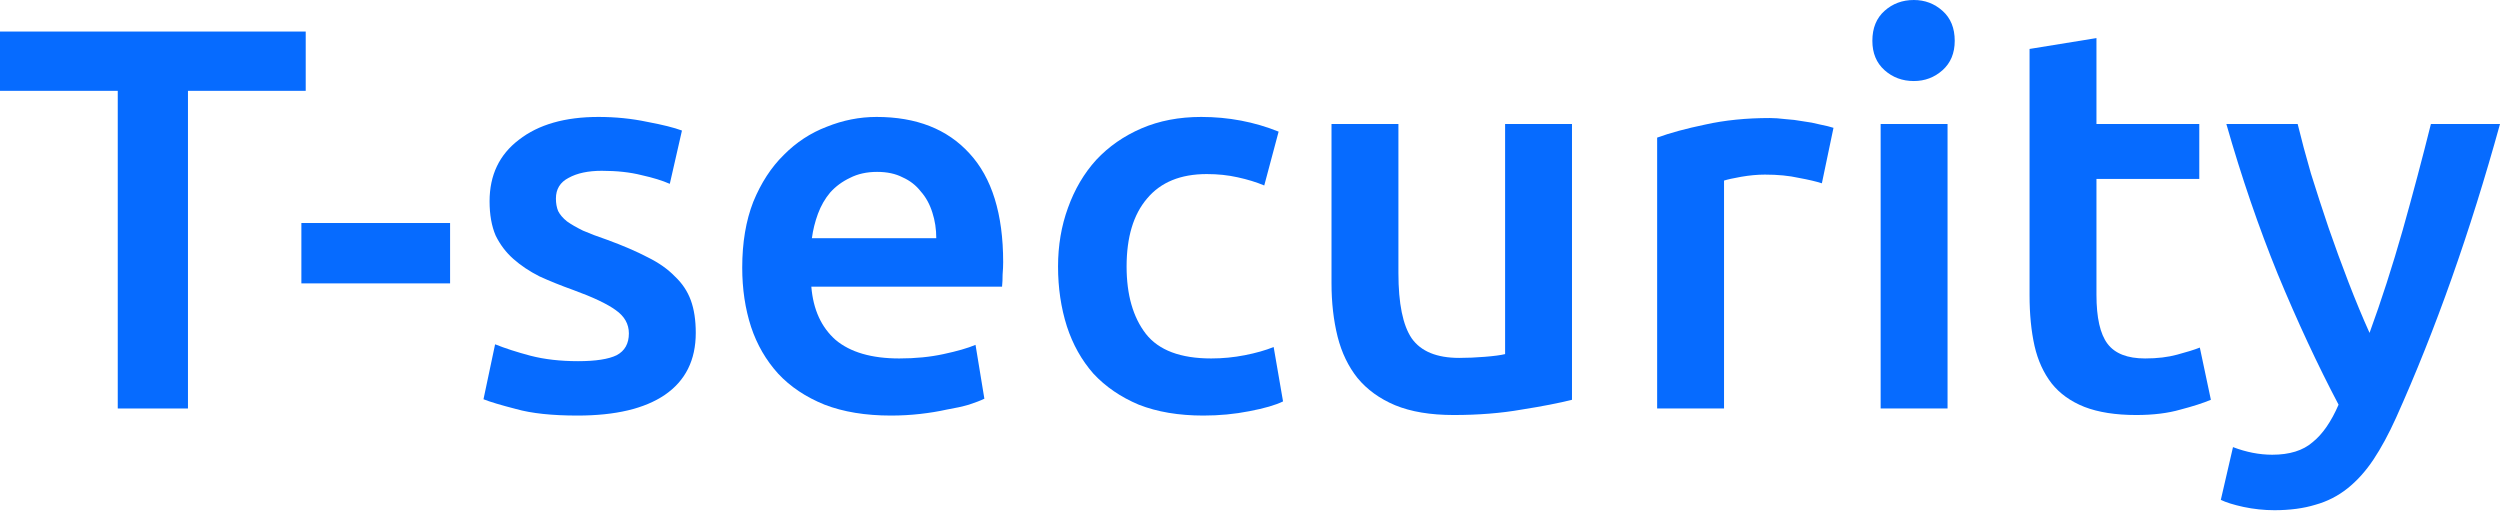
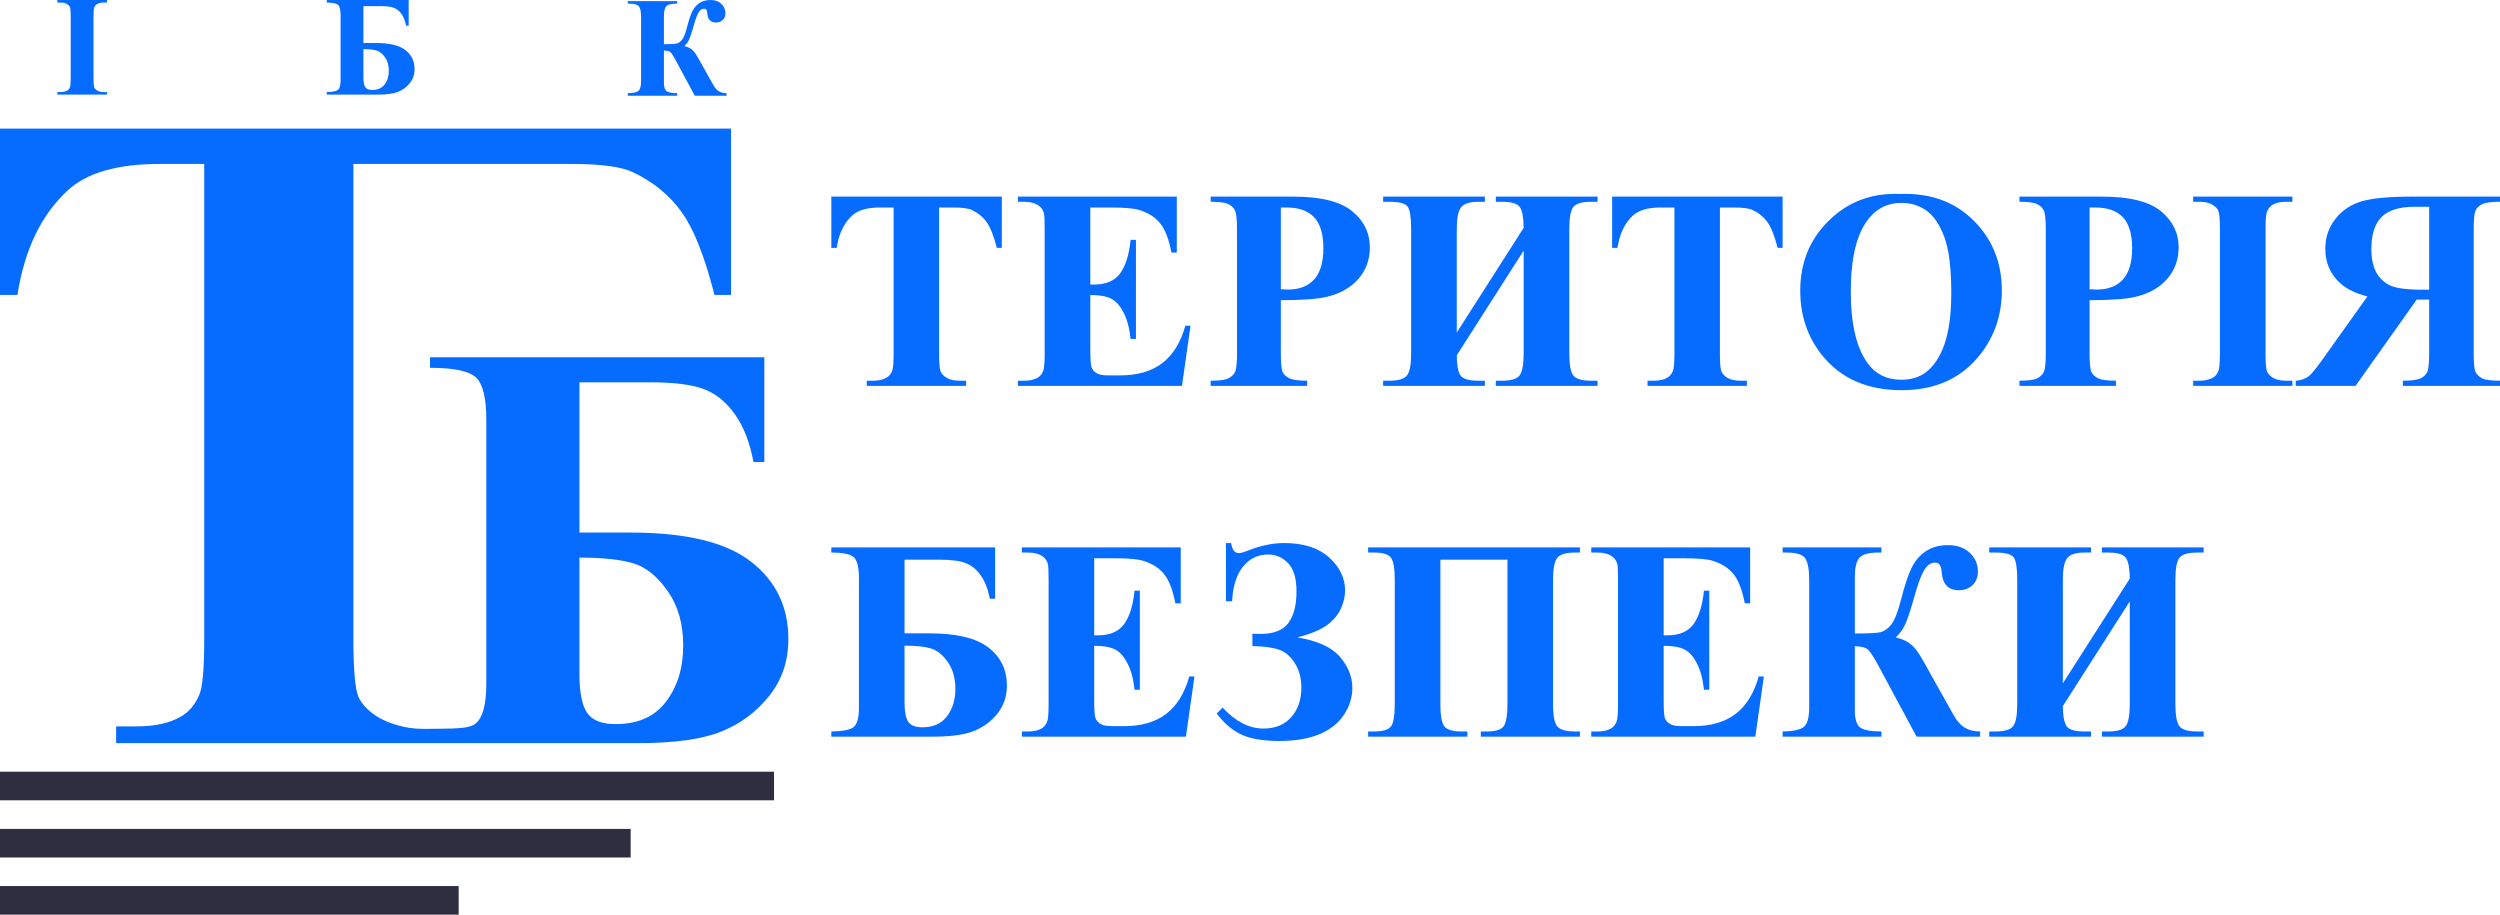
- <svg xmlns="http://www.w3.org/2000/svg" width="147" height="30" viewBox="0 0 147 30" fill="none">
-   <path d="M17.976 1.855V5.341H11.052V24.019H6.924V5.341H0V1.855H17.976Z" fill="#066BFF" />
-   <path d="M17.721 13.113H26.465V16.663H17.721V13.113Z" fill="#066BFF" />
-   <path d="M33.988 21.237C35.028 21.237 35.786 21.119 36.263 20.885C36.74 20.629 36.978 20.203 36.978 19.605C36.978 19.051 36.718 18.593 36.198 18.23C35.7 17.868 34.865 17.473 33.695 17.047C32.98 16.791 32.319 16.524 31.712 16.247C31.127 15.949 30.618 15.608 30.185 15.224C29.751 14.84 29.404 14.382 29.144 13.849C28.906 13.294 28.787 12.623 28.787 11.834C28.787 10.299 29.361 9.094 30.51 8.22C31.658 7.324 33.218 6.876 35.191 6.876C36.187 6.876 37.141 6.972 38.051 7.164C38.961 7.335 39.644 7.505 40.099 7.676L39.384 10.81C38.95 10.618 38.398 10.448 37.726 10.299C37.054 10.128 36.274 10.043 35.386 10.043C34.584 10.043 33.934 10.181 33.435 10.458C32.937 10.714 32.688 11.119 32.688 11.674C32.688 11.951 32.731 12.196 32.818 12.409C32.926 12.623 33.099 12.825 33.338 13.017C33.576 13.188 33.89 13.369 34.28 13.561C34.67 13.731 35.147 13.913 35.711 14.104C36.642 14.446 37.433 14.787 38.084 15.128C38.734 15.448 39.265 15.821 39.676 16.247C40.11 16.652 40.424 17.122 40.619 17.655C40.814 18.188 40.911 18.827 40.911 19.574C40.911 21.173 40.305 22.388 39.091 23.22C37.899 24.03 36.187 24.435 33.955 24.435C32.46 24.435 31.257 24.307 30.347 24.051C29.437 23.817 28.798 23.625 28.429 23.476L29.112 20.245C29.697 20.48 30.39 20.704 31.192 20.917C32.016 21.13 32.948 21.237 33.988 21.237Z" fill="#066BFF" />
-   <path d="M43.643 15.736C43.643 14.264 43.86 12.974 44.293 11.866C44.748 10.757 45.344 9.84 46.081 9.115C46.818 8.369 47.663 7.814 48.616 7.452C49.57 7.068 50.545 6.876 51.542 6.876C53.882 6.876 55.703 7.591 57.003 9.019C58.325 10.448 58.986 12.58 58.986 15.416C58.986 15.629 58.975 15.874 58.953 16.151C58.953 16.407 58.943 16.642 58.921 16.855H47.706C47.815 18.198 48.291 19.243 49.136 19.989C50.003 20.714 51.249 21.077 52.875 21.077C53.828 21.077 54.695 20.991 55.475 20.821C56.277 20.65 56.906 20.469 57.361 20.277L57.881 23.444C57.664 23.55 57.361 23.667 56.971 23.795C56.602 23.902 56.169 23.998 55.67 24.083C55.194 24.19 54.673 24.275 54.11 24.339C53.547 24.403 52.972 24.435 52.387 24.435C50.892 24.435 49.592 24.222 48.486 23.795C47.381 23.348 46.471 22.74 45.756 21.972C45.041 21.183 44.51 20.267 44.163 19.222C43.816 18.156 43.643 16.994 43.643 15.736ZM55.053 14.008C55.053 13.476 54.977 12.974 54.825 12.505C54.673 12.015 54.446 11.599 54.142 11.258C53.861 10.896 53.503 10.618 53.07 10.426C52.658 10.213 52.16 10.107 51.575 10.107C50.968 10.107 50.437 10.224 49.982 10.458C49.527 10.672 49.136 10.96 48.812 11.322C48.508 11.684 48.27 12.1 48.096 12.569C47.923 13.038 47.804 13.518 47.739 14.008H55.053Z" fill="#066BFF" />
-   <path d="M62.213 15.672C62.213 14.435 62.408 13.284 62.798 12.217C63.188 11.13 63.741 10.192 64.456 9.403C65.193 8.614 66.082 7.996 67.122 7.548C68.162 7.1 69.332 6.876 70.632 6.876C72.236 6.876 73.753 7.164 75.183 7.74L74.338 10.906C73.883 10.714 73.363 10.554 72.778 10.426C72.214 10.299 71.608 10.235 70.957 10.235C69.419 10.235 68.249 10.714 67.447 11.674C66.645 12.612 66.244 13.945 66.244 15.672C66.244 17.335 66.623 18.657 67.382 19.637C68.14 20.597 69.419 21.077 71.218 21.077C71.889 21.077 72.55 21.013 73.2 20.885C73.85 20.757 74.414 20.597 74.891 20.405L75.443 23.603C75.01 23.817 74.349 24.009 73.46 24.179C72.594 24.35 71.694 24.435 70.762 24.435C69.311 24.435 68.043 24.222 66.959 23.795C65.897 23.348 65.009 22.74 64.294 21.972C63.6 21.183 63.08 20.256 62.733 19.19C62.387 18.102 62.213 16.93 62.213 15.672Z" fill="#066BFF" />
-   <path d="M92.433 23.508C91.675 23.699 90.689 23.891 89.475 24.083C88.262 24.296 86.929 24.403 85.477 24.403C84.112 24.403 82.963 24.211 82.031 23.827C81.121 23.444 80.385 22.91 79.821 22.228C79.279 21.546 78.889 20.736 78.651 19.797C78.412 18.838 78.293 17.793 78.293 16.663V7.292H82.227V16.055C82.227 17.846 82.487 19.126 83.007 19.893C83.549 20.661 84.48 21.045 85.802 21.045C86.279 21.045 86.777 21.023 87.297 20.981C87.839 20.938 88.24 20.885 88.5 20.821V7.292H92.433V23.508Z" fill="#066BFF" />
-   <path d="M107.126 10.778C106.801 10.672 106.346 10.565 105.761 10.458C105.198 10.331 104.537 10.267 103.778 10.267C103.345 10.267 102.879 10.309 102.381 10.395C101.904 10.48 101.568 10.554 101.373 10.618V24.019H97.44V8.092C98.198 7.814 99.141 7.559 100.268 7.324C101.416 7.068 102.684 6.94 104.071 6.94C104.331 6.94 104.634 6.962 104.981 7.004C105.328 7.026 105.674 7.068 106.021 7.132C106.368 7.175 106.704 7.239 107.029 7.324C107.354 7.388 107.614 7.452 107.809 7.516L107.126 10.778Z" fill="#066BFF" />
-   <path d="M114.516 24.019H110.582V7.292H114.516V24.019ZM114.938 2.399C114.938 3.124 114.7 3.699 114.223 4.126C113.746 4.552 113.183 4.765 112.533 4.765C111.861 4.765 111.287 4.552 110.81 4.126C110.333 3.699 110.095 3.124 110.095 2.399C110.095 1.652 110.333 1.066 110.81 0.64C111.287 0.213 111.861 0 112.533 0C113.183 0 113.746 0.213 114.223 0.64C114.7 1.066 114.938 1.652 114.938 2.399Z" fill="#066BFF" />
-   <path d="M119.338 2.878L123.272 2.239V7.292H129.318V10.522H123.272V17.335C123.272 18.678 123.488 19.637 123.922 20.213C124.355 20.789 125.092 21.077 126.132 21.077C126.847 21.077 127.476 21.002 128.018 20.853C128.581 20.704 129.025 20.565 129.35 20.437L130 23.508C129.545 23.699 128.949 23.891 128.213 24.083C127.476 24.296 126.609 24.403 125.612 24.403C124.399 24.403 123.38 24.243 122.557 23.923C121.755 23.603 121.115 23.145 120.639 22.548C120.162 21.93 119.826 21.194 119.631 20.341C119.436 19.467 119.338 18.476 119.338 17.367V2.878Z" fill="#066BFF" />
-   <path d="M147 7.292C145.245 13.646 143.208 19.403 140.889 24.563C140.455 25.522 140.011 26.343 139.556 27.026C139.101 27.708 138.592 28.273 138.028 28.721C137.465 29.168 136.836 29.488 136.143 29.68C135.45 29.893 134.648 30 133.738 30C133.131 30 132.524 29.936 131.917 29.808C131.332 29.68 130.888 29.542 130.584 29.392L131.3 26.29C132.08 26.588 132.849 26.738 133.608 26.738C134.626 26.738 135.417 26.492 135.98 26.002C136.566 25.533 137.075 24.797 137.508 23.795C136.273 21.45 135.081 18.891 133.933 16.119C132.806 13.348 131.798 10.405 130.91 7.292H135.103C135.32 8.188 135.58 9.158 135.883 10.203C136.208 11.247 136.555 12.313 136.923 13.401C137.292 14.467 137.682 15.533 138.093 16.599C138.505 17.665 138.917 18.657 139.329 19.574C140.022 17.676 140.672 15.661 141.279 13.529C141.886 11.375 142.438 9.296 142.937 7.292H147Z" fill="#066BFF" />
+ <svg xmlns="http://www.w3.org/2000/svg" width="82" height="30" viewBox="0 0 82 30" fill="none">
+   <path d="M3.508 3.019V3.104H1.881V3.019H1.984C2.074 3.019 2.147 3.003 2.202 2.971C2.242 2.95 2.272 2.913 2.294 2.861C2.311 2.824 2.319 2.728 2.319 2.573V0.531C2.319 0.372 2.311 0.273 2.294 0.233C2.277 0.194 2.242 0.159 2.19 0.13C2.14 0.1 2.071 0.085 1.984 0.085H1.881V0H3.508V0.085H3.405C3.315 0.085 3.242 0.101 3.187 0.133C3.147 0.154 3.116 0.191 3.093 0.243C3.076 0.279 3.067 0.375 3.067 0.531V2.573C3.067 2.731 3.076 2.831 3.093 2.87C3.111 2.91 3.145 2.945 3.196 2.975C3.248 3.004 3.318 3.019 3.405 3.019H3.508Z" fill="#066BFF" />
+   <path d="M10.719 0H13.405V0.842H13.318C13.289 0.687 13.24 0.56 13.171 0.462C13.102 0.363 13.02 0.295 12.925 0.259C12.83 0.22 12.685 0.201 12.489 0.201H11.92V1.41H12.331C12.774 1.41 13.097 1.488 13.297 1.643C13.498 1.799 13.598 2.007 13.598 2.266C13.598 2.443 13.547 2.596 13.444 2.724C13.343 2.852 13.215 2.947 13.061 3.01C12.908 3.072 12.683 3.104 12.388 3.104H10.719V3.019C10.912 3.016 11.035 2.991 11.089 2.943C11.144 2.895 11.171 2.789 11.171 2.628V0.504C11.171 0.328 11.144 0.214 11.089 0.163C11.034 0.111 10.91 0.085 10.719 0.085V0ZM11.92 1.611V2.547C11.92 2.695 11.94 2.8 11.982 2.861C12.023 2.921 12.1 2.95 12.211 2.95C12.39 2.95 12.525 2.89 12.615 2.769C12.707 2.649 12.753 2.499 12.753 2.319C12.753 2.145 12.712 1.999 12.629 1.881C12.546 1.762 12.454 1.688 12.351 1.657C12.25 1.627 12.107 1.611 11.92 1.611Z" fill="#066BFF" />
+   <path d="M20.592 0.037H22.213V0.121H22.16C22.007 0.121 21.904 0.15 21.852 0.206C21.802 0.261 21.777 0.366 21.777 0.522V1.449C21.991 1.449 22.13 1.442 22.194 1.428C22.259 1.413 22.318 1.371 22.373 1.302C22.429 1.232 22.481 1.098 22.532 0.9C22.591 0.668 22.649 0.494 22.704 0.378C22.761 0.262 22.838 0.17 22.936 0.103C23.035 0.034 23.159 0 23.308 0C23.455 0 23.573 0.042 23.661 0.126C23.75 0.208 23.794 0.311 23.794 0.433C23.794 0.527 23.765 0.602 23.705 0.657C23.645 0.712 23.571 0.739 23.482 0.739C23.308 0.739 23.214 0.639 23.2 0.437C23.194 0.336 23.159 0.286 23.094 0.286C23.025 0.286 22.966 0.325 22.918 0.403C22.869 0.481 22.816 0.62 22.759 0.822C22.704 1.019 22.657 1.167 22.617 1.266C22.577 1.363 22.52 1.446 22.447 1.513C22.545 1.537 22.62 1.569 22.672 1.609C22.726 1.649 22.774 1.701 22.817 1.765C22.859 1.827 22.951 1.987 23.092 2.245L23.409 2.808C23.458 2.892 23.516 2.955 23.583 2.996C23.652 3.036 23.735 3.056 23.831 3.056V3.14H22.789L22.148 1.95C22.075 1.816 22.021 1.735 21.985 1.707C21.952 1.678 21.882 1.662 21.777 1.657V2.708C21.777 2.857 21.807 2.953 21.868 2.994C21.931 3.035 22.046 3.056 22.213 3.056V3.14H20.592V3.056C20.771 3.053 20.888 3.027 20.943 2.978C21 2.927 21.028 2.821 21.028 2.657V0.581C21.028 0.4 21.006 0.278 20.962 0.215C20.917 0.153 20.816 0.121 20.659 0.121H20.592V0.037Z" fill="#066BFF" />
+   <path d="M32.86 6.449V8.129H32.695C32.597 7.741 32.488 7.464 32.369 7.296C32.25 7.125 32.086 6.989 31.878 6.888C31.761 6.833 31.558 6.806 31.267 6.806H30.803V11.594C30.803 11.912 30.82 12.11 30.854 12.189C30.891 12.269 30.959 12.339 31.061 12.4C31.165 12.458 31.305 12.487 31.483 12.487H31.689V12.656H28.43V12.487H28.636C28.817 12.487 28.962 12.455 29.073 12.391C29.152 12.348 29.215 12.275 29.261 12.171C29.294 12.098 29.311 11.905 29.311 11.594V6.806H28.861C28.442 6.806 28.137 6.895 27.948 7.072C27.681 7.319 27.513 7.671 27.443 8.129H27.268V6.449H32.86Z" fill="#066BFF" />
+   <path d="M35.762 6.806V9.333H35.886C36.281 9.333 36.567 9.209 36.744 8.962C36.922 8.715 37.035 8.35 37.084 7.868H37.259V11.118H37.084C37.047 10.764 36.969 10.474 36.85 10.248C36.734 10.023 36.597 9.871 36.441 9.795C36.285 9.716 36.059 9.676 35.762 9.676V11.425C35.762 11.767 35.776 11.976 35.803 12.052C35.834 12.128 35.889 12.191 35.968 12.24C36.048 12.289 36.177 12.313 36.354 12.313H36.726C37.308 12.313 37.773 12.179 38.122 11.91C38.474 11.642 38.726 11.233 38.879 10.683H39.049L38.769 12.656H33.388V12.487H33.595C33.775 12.487 33.921 12.455 34.031 12.391C34.111 12.348 34.172 12.275 34.215 12.171C34.248 12.098 34.265 11.905 34.265 11.594V7.511C34.265 7.23 34.258 7.058 34.242 6.994C34.212 6.887 34.155 6.804 34.072 6.747C33.956 6.661 33.797 6.618 33.595 6.618H33.388V6.449H38.599V8.285H38.425C38.336 7.836 38.211 7.514 38.048 7.319C37.889 7.123 37.663 6.98 37.369 6.888C37.197 6.833 36.876 6.806 36.405 6.806H35.762Z" fill="#066BFF" />
+   <path d="M42.011 9.846V11.567C42.011 11.902 42.03 12.114 42.07 12.203C42.113 12.289 42.187 12.357 42.291 12.409C42.398 12.461 42.592 12.487 42.874 12.487V12.656H39.71V12.487C39.998 12.487 40.192 12.461 40.293 12.409C40.398 12.354 40.469 12.284 40.509 12.198C40.552 12.113 40.574 11.902 40.574 11.567V7.538C40.574 7.203 40.552 6.992 40.509 6.907C40.469 6.818 40.398 6.748 40.293 6.696C40.189 6.644 39.995 6.618 39.71 6.618V6.449H42.424C43.318 6.449 43.959 6.608 44.347 6.925C44.736 7.242 44.931 7.639 44.931 8.115C44.931 8.518 44.805 8.863 44.554 9.15C44.303 9.437 43.957 9.632 43.516 9.736C43.219 9.809 42.718 9.846 42.011 9.846ZM42.011 6.806V9.489C42.111 9.495 42.188 9.498 42.24 9.498C42.614 9.498 42.901 9.388 43.103 9.168C43.305 8.945 43.406 8.602 43.406 8.138C43.406 7.677 43.305 7.34 43.103 7.126C42.901 6.913 42.6 6.806 42.199 6.806H42.011Z" fill="#066BFF" />
+   <path d="M49.976 7.474C49.973 7.139 49.932 6.913 49.852 6.797C49.776 6.678 49.581 6.618 49.269 6.618H49.063V6.449H52.4V6.618H52.185C51.897 6.618 51.706 6.673 51.611 6.783C51.519 6.893 51.473 7.134 51.473 7.506V11.59C51.473 11.971 51.52 12.217 51.615 12.327C51.71 12.434 51.9 12.487 52.185 12.487H52.4V12.656H49.063V12.487H49.269C49.56 12.487 49.75 12.43 49.839 12.318C49.93 12.201 49.976 11.959 49.976 11.59V8.22L47.782 11.654C47.782 11.95 47.818 12.163 47.892 12.295C47.965 12.423 48.164 12.487 48.489 12.487H48.705V12.656H45.367V12.487H45.573C45.864 12.487 46.055 12.43 46.147 12.318C46.239 12.201 46.285 11.959 46.285 11.59V7.506C46.285 7.134 46.248 6.893 46.175 6.783C46.101 6.673 45.901 6.618 45.573 6.618H45.367V6.449H48.705V6.618H48.489C48.207 6.618 48.019 6.679 47.924 6.801C47.829 6.92 47.782 7.155 47.782 7.506V10.908L49.976 7.474Z" fill="#066BFF" />
+   <path d="M58.47 6.449V8.129H58.305C58.207 7.741 58.098 7.464 57.979 7.296C57.859 7.125 57.696 6.989 57.487 6.888C57.371 6.833 57.168 6.806 56.877 6.806H56.413V11.594C56.413 11.912 56.43 12.11 56.464 12.189C56.5 12.269 56.569 12.339 56.67 12.4C56.774 12.458 56.915 12.487 57.093 12.487H57.299V12.656H54.039V12.487H54.246C54.427 12.487 54.572 12.455 54.682 12.391C54.762 12.348 54.825 12.275 54.87 12.171C54.904 12.098 54.921 11.905 54.921 11.594V6.806H54.471C54.052 6.806 53.747 6.895 53.557 7.072C53.291 7.319 53.123 7.671 53.052 8.129H52.878V6.449H58.47Z" fill="#066BFF" />
+   <path d="M62.313 6.362C63.305 6.325 64.11 6.614 64.728 7.227C65.349 7.841 65.66 8.608 65.66 9.53C65.66 10.317 65.429 11.01 64.967 11.608C64.354 12.401 63.49 12.798 62.373 12.798C61.252 12.798 60.386 12.42 59.774 11.663C59.29 11.065 59.048 10.355 59.048 9.534C59.048 8.613 59.362 7.845 59.99 7.232C60.62 6.615 61.395 6.325 62.313 6.362ZM62.368 6.655C61.799 6.655 61.365 6.945 61.069 7.525C60.827 8.001 60.706 8.684 60.706 9.575C60.706 10.634 60.893 11.417 61.266 11.924C61.526 12.278 61.891 12.455 62.359 12.455C62.674 12.455 62.937 12.379 63.148 12.226C63.418 12.031 63.627 11.719 63.778 11.292C63.927 10.862 64.002 10.302 64.002 9.612C64.002 8.791 63.926 8.178 63.773 7.772C63.62 7.363 63.424 7.075 63.185 6.907C62.95 6.739 62.677 6.655 62.368 6.655Z" fill="#066BFF" />
+   <path d="M68.538 9.846V11.567C68.538 11.902 68.558 12.114 68.598 12.203C68.641 12.289 68.715 12.357 68.819 12.409C68.926 12.461 69.12 12.487 69.402 12.487V12.656H66.238V12.487C66.526 12.487 66.72 12.461 66.821 12.409C66.925 12.354 66.997 12.284 67.037 12.198C67.08 12.113 67.102 11.902 67.102 11.567V7.538C67.102 7.203 67.08 6.992 67.037 6.907C66.997 6.818 66.925 6.748 66.821 6.696C66.717 6.644 66.523 6.618 66.238 6.618V6.449H68.952C69.846 6.449 70.487 6.608 70.876 6.925C71.264 7.242 71.459 7.639 71.459 8.115C71.459 8.518 71.333 8.863 71.082 9.15C70.831 9.437 70.485 9.632 70.044 9.736C69.748 9.809 69.246 9.846 68.538 9.846ZM68.538 6.806V9.489C68.64 9.495 68.716 9.498 68.768 9.498C69.141 9.498 69.429 9.388 69.631 9.168C69.833 8.945 69.934 8.602 69.934 8.138C69.934 7.677 69.833 7.34 69.631 7.126C69.429 6.913 69.128 6.806 68.727 6.806H68.538Z" fill="#066BFF" />
+   <path d="M75.191 12.487V12.656H71.936V12.487H72.143C72.323 12.487 72.469 12.455 72.579 12.391C72.658 12.348 72.72 12.275 72.763 12.171C72.796 12.098 72.813 11.905 72.813 11.594V7.511C72.813 7.194 72.796 6.995 72.763 6.916C72.729 6.837 72.66 6.768 72.556 6.71C72.455 6.649 72.317 6.618 72.143 6.618H71.936V6.449H75.191V6.618H74.985C74.804 6.618 74.659 6.65 74.548 6.714C74.469 6.757 74.406 6.83 74.36 6.934C74.326 7.007 74.31 7.2 74.31 7.511V11.594C74.31 11.912 74.326 12.11 74.36 12.189C74.397 12.269 74.466 12.339 74.567 12.4C74.671 12.458 74.81 12.487 74.985 12.487H75.191Z" fill="#066BFF" />
+   <path d="M79.677 9.827V11.567C79.677 11.902 79.655 12.114 79.613 12.203C79.573 12.289 79.501 12.357 79.397 12.409C79.293 12.461 79.098 12.487 78.814 12.487V12.656H82V12.487C81.712 12.487 81.516 12.461 81.412 12.409C81.311 12.354 81.239 12.284 81.197 12.198C81.157 12.113 81.137 11.902 81.137 11.567V7.538C81.137 7.203 81.157 6.992 81.197 6.907C81.239 6.818 81.313 6.748 81.417 6.696C81.521 6.644 81.715 6.618 82 6.618V6.449H79.108C78.355 6.449 77.804 6.501 77.455 6.605C77.106 6.708 76.821 6.901 76.601 7.181C76.38 7.459 76.27 7.786 76.27 8.161C76.27 8.619 76.435 8.997 76.766 9.296C76.977 9.485 77.273 9.627 77.652 9.722L76.155 11.823C75.96 12.095 75.82 12.264 75.738 12.331C75.612 12.426 75.467 12.478 75.301 12.487V12.656H77.262L79.268 9.827H79.677ZM79.677 6.783V9.502H79.415C78.99 9.502 78.671 9.464 78.46 9.388C78.249 9.308 78.082 9.168 77.96 8.967C77.84 8.762 77.781 8.497 77.781 8.17C77.781 7.697 77.891 7.348 78.111 7.122C78.335 6.896 78.693 6.783 79.186 6.783H79.677Z" fill="#066BFF" />
+   <path d="M27.268 17.954H32.64V19.639H32.465C32.407 19.328 32.309 19.074 32.172 18.879C32.034 18.681 31.87 18.545 31.68 18.472C31.491 18.395 31.2 18.357 30.808 18.357H29.669V20.774H30.491C31.379 20.774 32.023 20.93 32.424 21.241C32.825 21.552 33.026 21.968 33.026 22.486C33.026 22.84 32.923 23.145 32.718 23.402C32.516 23.658 32.26 23.849 31.951 23.974C31.645 24.099 31.197 24.162 30.606 24.162H27.268V23.992C27.654 23.986 27.9 23.936 28.007 23.841C28.117 23.744 28.173 23.533 28.173 23.209V18.962C28.173 18.61 28.117 18.383 28.007 18.279C27.897 18.176 27.651 18.124 27.268 18.124V17.954ZM29.669 21.177V23.049C29.669 23.345 29.711 23.554 29.793 23.677C29.876 23.796 30.029 23.855 30.252 23.855C30.61 23.855 30.88 23.734 31.061 23.493C31.244 23.252 31.336 22.952 31.336 22.592C31.336 22.244 31.253 21.952 31.088 21.717C30.923 21.479 30.738 21.33 30.532 21.269C30.331 21.208 30.043 21.177 29.669 21.177Z" fill="#066BFF" />
+   <path d="M35.89 18.311V20.838H36.014C36.409 20.838 36.695 20.715 36.873 20.468C37.05 20.22 37.164 19.856 37.213 19.373H37.387V22.624H37.213C37.176 22.27 37.098 21.98 36.978 21.754C36.862 21.528 36.726 21.377 36.57 21.301C36.414 21.221 36.187 21.182 35.89 21.182V22.93C35.89 23.272 35.904 23.481 35.932 23.557C35.962 23.634 36.017 23.696 36.097 23.745C36.177 23.794 36.305 23.818 36.483 23.818H36.855C37.436 23.818 37.901 23.684 38.25 23.416C38.602 23.147 38.855 22.738 39.008 22.189H39.178L38.898 24.162H33.517V23.992H33.723C33.904 23.992 34.049 23.96 34.16 23.896C34.239 23.854 34.3 23.78 34.343 23.677C34.377 23.603 34.394 23.411 34.394 23.1V19.016C34.394 18.736 34.386 18.563 34.371 18.499C34.34 18.392 34.283 18.31 34.201 18.252C34.084 18.166 33.925 18.124 33.723 18.124H33.517V17.954H38.728V19.79H38.553C38.465 19.341 38.339 19.02 38.177 18.824C38.018 18.629 37.791 18.485 37.497 18.394C37.326 18.339 37.005 18.311 36.533 18.311H35.89Z" fill="#066BFF" />
+   <path d="M40.211 19.721V17.812H40.381C40.414 18.032 40.498 18.142 40.633 18.142C40.694 18.142 40.801 18.112 40.955 18.05C41.362 17.892 41.75 17.812 42.121 17.812C42.757 17.812 43.249 17.97 43.594 18.284C43.943 18.598 44.118 18.96 44.118 19.369C44.118 19.561 44.074 19.756 43.985 19.955C43.899 20.15 43.752 20.329 43.544 20.49C43.339 20.649 43.008 20.788 42.552 20.907C43.217 21.017 43.683 21.23 43.953 21.548C44.222 21.862 44.357 22.201 44.357 22.564C44.357 22.878 44.263 23.174 44.077 23.452C43.893 23.727 43.625 23.937 43.273 24.084C42.924 24.23 42.482 24.304 41.946 24.304C41.429 24.304 41.019 24.233 40.716 24.093C40.416 23.953 40.147 23.722 39.908 23.402L40.101 23.209C40.526 23.667 40.973 23.896 41.441 23.896C41.827 23.896 42.13 23.773 42.35 23.525C42.574 23.275 42.685 22.95 42.685 22.55C42.685 22.245 42.615 21.981 42.474 21.758C42.333 21.533 42.164 21.385 41.965 21.314C41.766 21.241 41.47 21.2 41.078 21.191V20.788C41.186 20.791 41.274 20.793 41.345 20.793C41.773 20.793 42.076 20.675 42.254 20.44C42.434 20.202 42.525 19.856 42.525 19.401C42.525 18.968 42.433 18.658 42.249 18.472C42.066 18.282 41.848 18.188 41.597 18.188C41.258 18.188 40.981 18.322 40.766 18.591C40.555 18.856 40.437 19.233 40.413 19.721H40.211Z" fill="#066BFF" />
+   <path d="M48.571 24.162V23.992H48.769C49.072 23.992 49.26 23.928 49.334 23.8C49.407 23.672 49.444 23.437 49.444 23.095V18.357H47.245V23.095C47.245 23.495 47.294 23.745 47.391 23.846C47.489 23.944 47.673 23.992 47.942 23.992H48.131V24.162H44.875V23.992H45.073C45.345 23.992 45.526 23.94 45.615 23.837C45.703 23.733 45.748 23.486 45.748 23.095V19.016C45.748 18.647 45.706 18.406 45.624 18.293C45.541 18.18 45.358 18.124 45.073 18.124H44.875V17.954H51.822V18.124H51.657C51.363 18.124 51.17 18.182 51.078 18.298C50.986 18.414 50.94 18.653 50.94 19.016V23.095C50.94 23.495 50.992 23.745 51.096 23.846C51.201 23.944 51.393 23.992 51.675 23.992H51.822V24.162H48.571Z" fill="#066BFF" />
+   <path d="M54.568 18.311V20.838H54.691C55.086 20.838 55.373 20.715 55.55 20.468C55.727 20.22 55.841 19.856 55.89 19.373H56.064V22.624H55.89C55.853 22.27 55.775 21.98 55.656 21.754C55.539 21.528 55.403 21.377 55.247 21.301C55.091 21.221 54.864 21.182 54.568 21.182V22.93C54.568 23.272 54.581 23.481 54.609 23.557C54.639 23.634 54.694 23.696 54.774 23.745C54.854 23.794 54.982 23.818 55.16 23.818H55.532C56.113 23.818 56.578 23.684 56.927 23.416C57.279 23.147 57.532 22.738 57.685 22.189H57.855L57.575 24.162H52.194V23.992H52.4C52.581 23.992 52.726 23.96 52.837 23.896C52.916 23.854 52.977 23.78 53.02 23.677C53.054 23.603 53.071 23.411 53.071 23.1V19.016C53.071 18.736 53.063 18.563 53.048 18.499C53.017 18.392 52.961 18.31 52.878 18.252C52.762 18.166 52.602 18.124 52.4 18.124H52.194V17.954H57.405V19.79H57.23C57.142 19.341 57.016 19.02 56.854 18.824C56.695 18.629 56.468 18.485 56.174 18.394C56.003 18.339 55.682 18.311 55.21 18.311H54.568Z" fill="#066BFF" />
+   <path d="M58.47 17.954H61.711V18.124H61.606C61.3 18.124 61.095 18.18 60.991 18.293C60.89 18.403 60.839 18.614 60.839 18.925V20.779C61.268 20.779 61.546 20.765 61.675 20.738C61.803 20.707 61.923 20.623 62.033 20.486C62.143 20.346 62.249 20.077 62.35 19.68C62.469 19.216 62.584 18.868 62.694 18.637C62.807 18.404 62.962 18.221 63.158 18.087C63.357 17.95 63.605 17.881 63.901 17.881C64.195 17.881 64.431 17.965 64.609 18.133C64.786 18.298 64.875 18.502 64.875 18.746C64.875 18.936 64.815 19.085 64.696 19.195C64.576 19.305 64.428 19.36 64.25 19.36C63.901 19.36 63.713 19.158 63.686 18.756C63.673 18.554 63.603 18.453 63.474 18.453C63.337 18.453 63.219 18.531 63.121 18.687C63.023 18.843 62.917 19.122 62.804 19.524C62.694 19.918 62.599 20.214 62.52 20.413C62.44 20.608 62.327 20.773 62.18 20.907C62.376 20.956 62.526 21.02 62.63 21.099C62.737 21.179 62.833 21.282 62.919 21.41C63.005 21.536 63.188 21.856 63.47 22.372L64.103 23.498C64.201 23.666 64.318 23.791 64.452 23.873C64.59 23.953 64.755 23.992 64.948 23.992V24.162H62.864L61.583 21.781C61.436 21.513 61.327 21.351 61.257 21.296C61.19 21.238 61.05 21.204 60.839 21.195V23.297C60.839 23.596 60.9 23.786 61.023 23.869C61.148 23.951 61.378 23.992 61.711 23.992V24.162H58.47V23.992C58.828 23.986 59.062 23.934 59.172 23.837C59.286 23.736 59.342 23.522 59.342 23.196V19.044C59.342 18.681 59.298 18.437 59.209 18.311C59.12 18.186 58.918 18.124 58.603 18.124H58.47V17.954Z" fill="#066BFF" />
+   <path d="M69.856 18.98C69.853 18.644 69.812 18.418 69.732 18.302C69.656 18.183 69.461 18.124 69.149 18.124H68.943V17.954H72.28V18.124H72.065C71.777 18.124 71.586 18.179 71.491 18.289C71.399 18.398 71.353 18.64 71.353 19.012V23.095C71.353 23.477 71.4 23.722 71.495 23.832C71.59 23.939 71.78 23.992 72.065 23.992H72.28V24.162H68.943V23.992H69.149C69.44 23.992 69.63 23.936 69.719 23.823C69.81 23.707 69.856 23.464 69.856 23.095V19.726L67.662 23.159C67.662 23.455 67.698 23.669 67.772 23.8C67.845 23.928 68.044 23.992 68.369 23.992H68.585V24.162H65.247V23.992H65.453C65.744 23.992 65.935 23.936 66.027 23.823C66.119 23.707 66.165 23.464 66.165 23.095V19.012C66.165 18.64 66.128 18.398 66.055 18.289C65.981 18.179 65.781 18.124 65.453 18.124H65.247V17.954H68.585V18.124H68.369C68.087 18.124 67.899 18.185 67.804 18.307C67.709 18.426 67.662 18.661 67.662 19.012V22.413L69.856 18.98Z" fill="#066BFF" />
+   <path fill-rule="evenodd" clip-rule="evenodd" d="M23.977 9.674V4.219H0V9.674H0.572C0.803 8.188 1.355 7.043 2.228 6.24C2.85 5.666 3.849 5.378 5.224 5.378H6.699V20.926C6.699 21.937 6.644 22.561 6.533 22.799C6.383 23.136 6.177 23.374 5.916 23.513C5.555 23.721 5.078 23.825 4.486 23.825H3.809V24.375H14.104H14.497H20.918C22.124 24.375 23.04 24.247 23.665 23.992C24.296 23.737 24.817 23.348 25.23 22.826C25.648 22.303 25.858 21.681 25.858 20.959C25.858 19.901 25.448 19.055 24.63 18.42C23.811 17.785 22.496 17.468 20.684 17.468H19.006V12.54H21.331C22.131 12.54 22.724 12.618 23.111 12.773C23.499 12.923 23.833 13.2 24.114 13.604C24.396 14.002 24.596 14.519 24.714 15.153H25.07V11.719H14.104V12.064C14.885 12.064 15.388 12.17 15.613 12.381C15.838 12.593 15.951 13.057 15.951 13.772V22.434C15.951 23.093 15.838 23.523 15.613 23.722C15.421 23.891 15.01 23.896 14.379 23.903C14.291 23.904 14.2 23.905 14.104 23.906H13.869C13.287 23.906 12.776 23.731 12.434 23.543C12.103 23.344 11.877 23.116 11.757 22.859C11.647 22.601 11.591 21.957 11.591 20.926V5.378H18.753C19.707 5.378 20.374 5.467 20.756 5.646C21.438 5.973 21.975 6.414 22.366 6.969C22.758 7.514 23.114 8.415 23.435 9.674H23.977ZM19.006 22.107V18.29C19.768 18.29 20.356 18.352 20.768 18.476C21.187 18.601 21.565 18.906 21.902 19.391C22.24 19.87 22.409 20.464 22.409 21.174C22.409 21.908 22.221 22.521 21.846 23.012C21.477 23.504 20.928 23.75 20.197 23.75C19.74 23.75 19.428 23.628 19.259 23.386C19.09 23.137 19.006 22.71 19.006 22.107Z" fill="#066BFF" />
+   <rect y="25.312" width="25.388" height="0.938" fill="#2F2E41" />
+   <rect y="27.188" width="20.686" height="0.938" fill="#2F2E41" />
+   <rect y="29.062" width="15.044" height="0.938" fill="#2F2E41" />
</svg>
